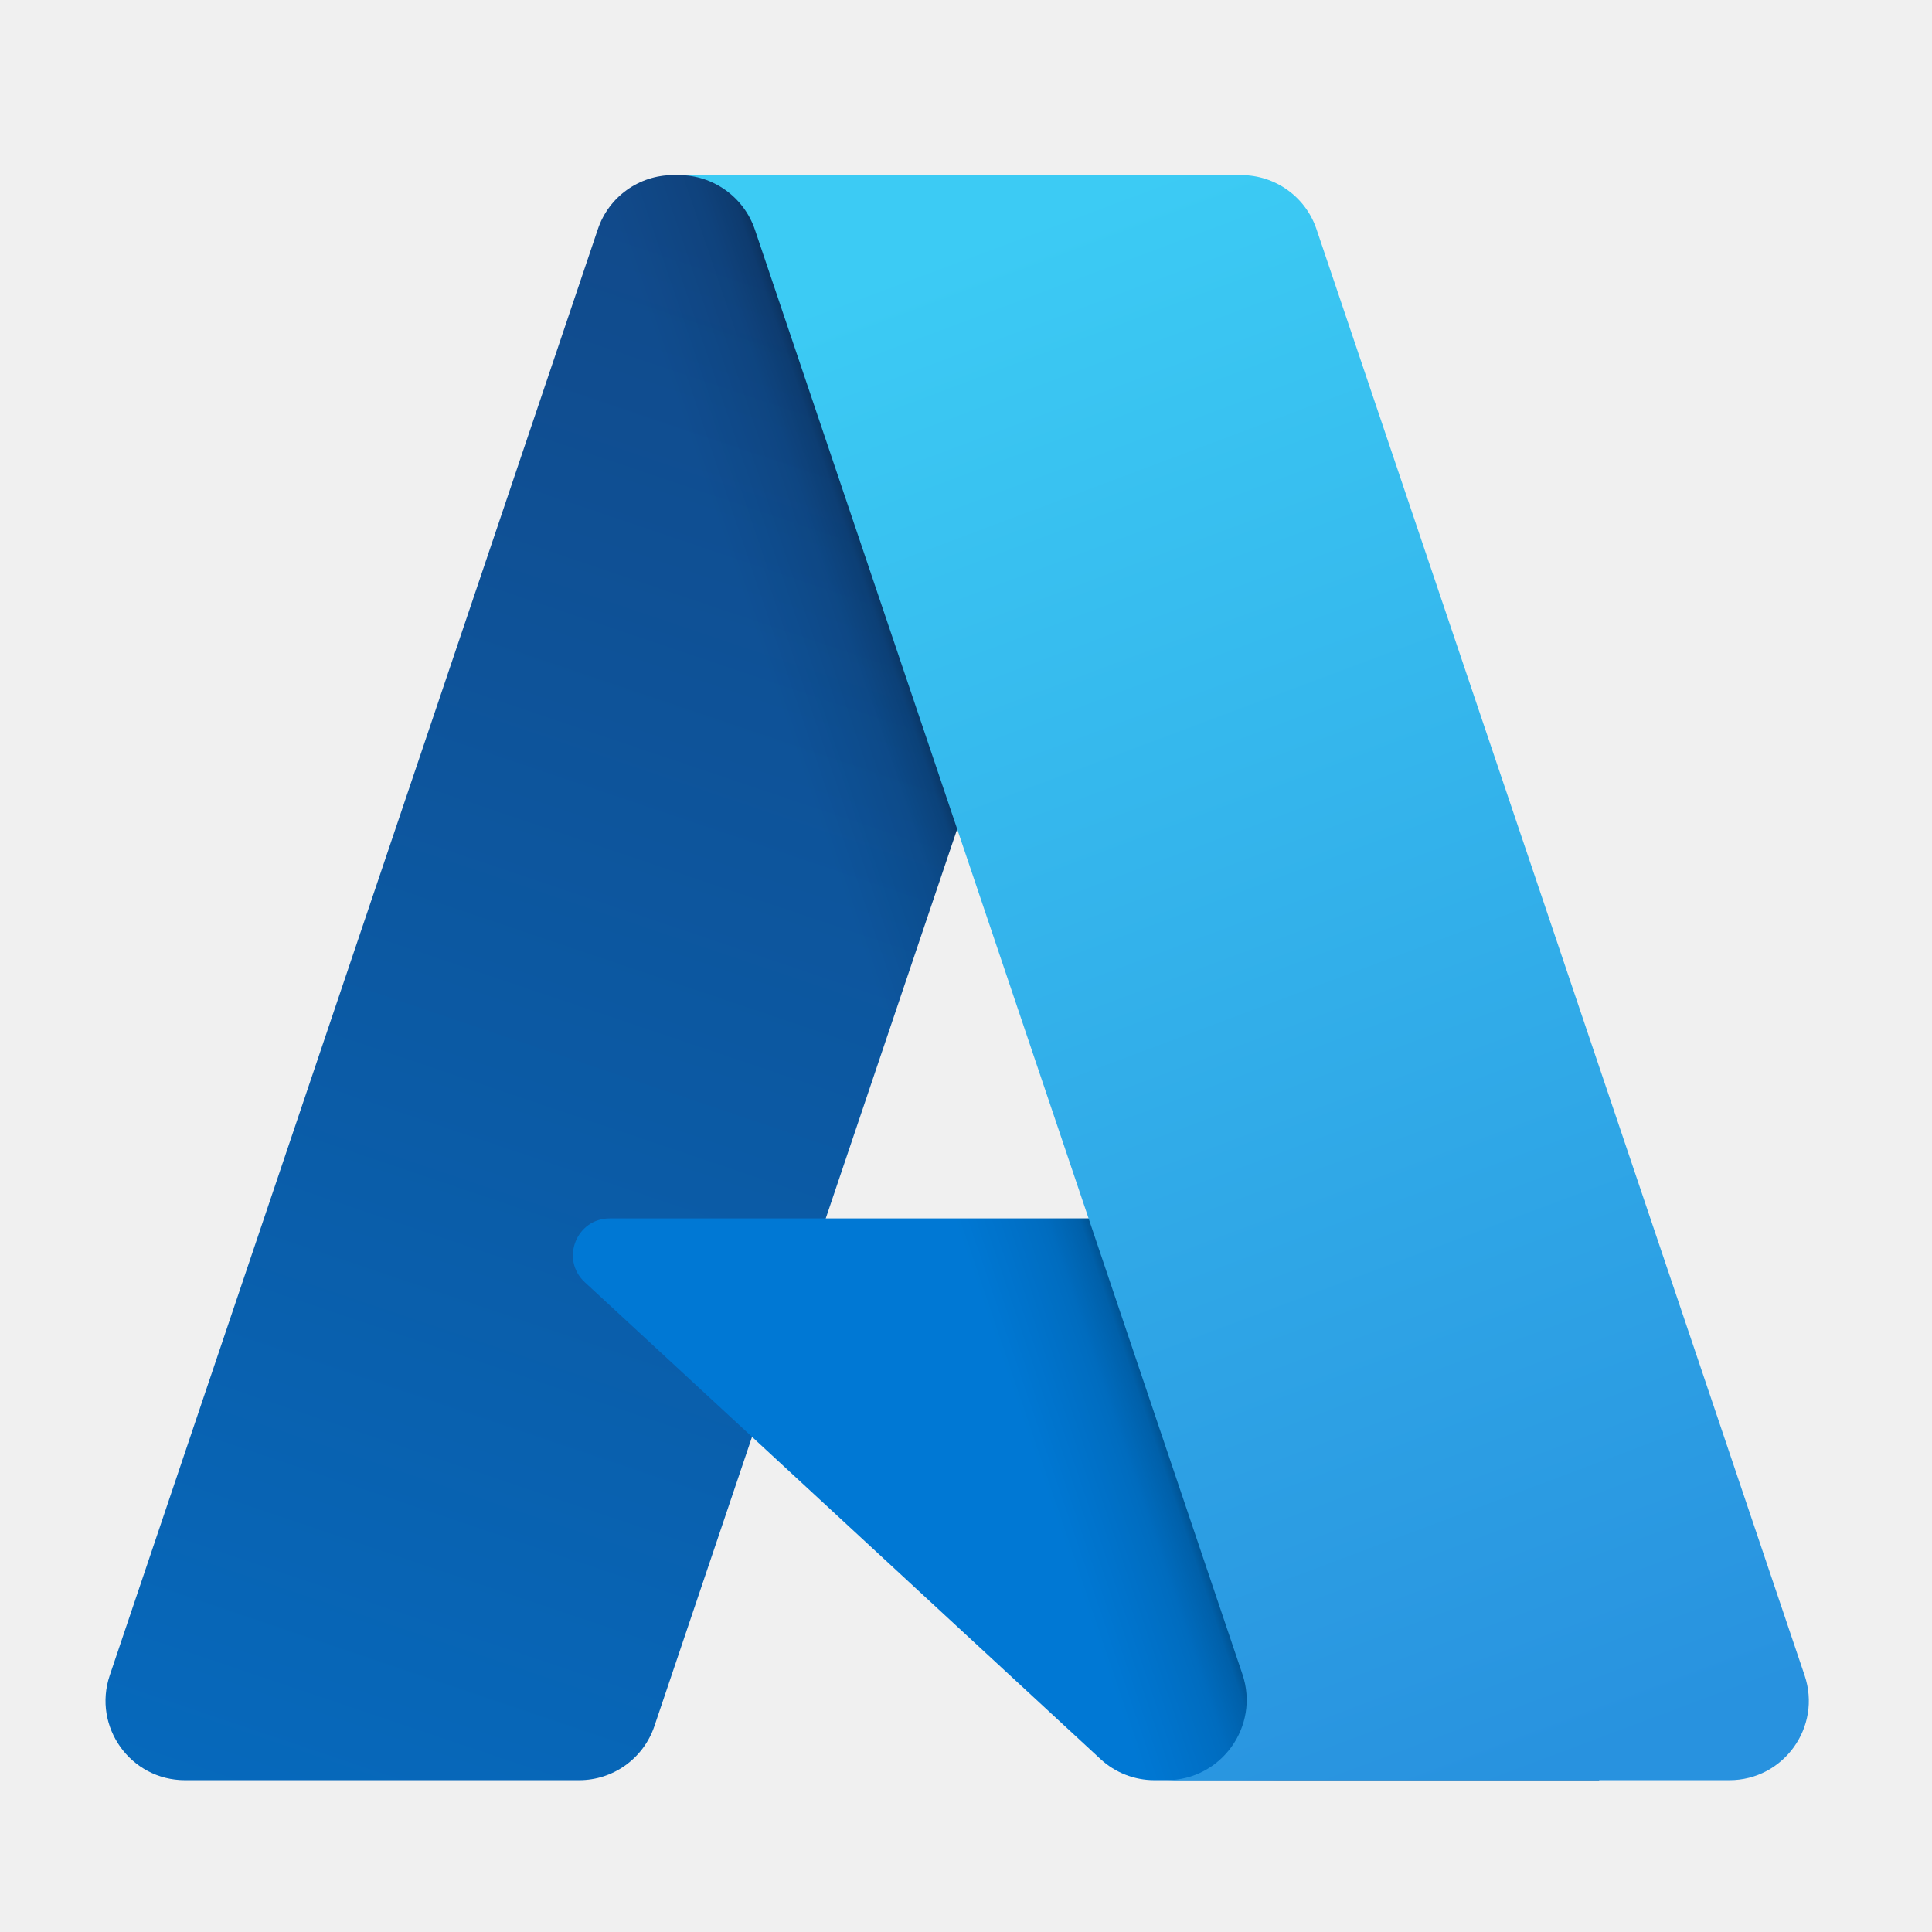
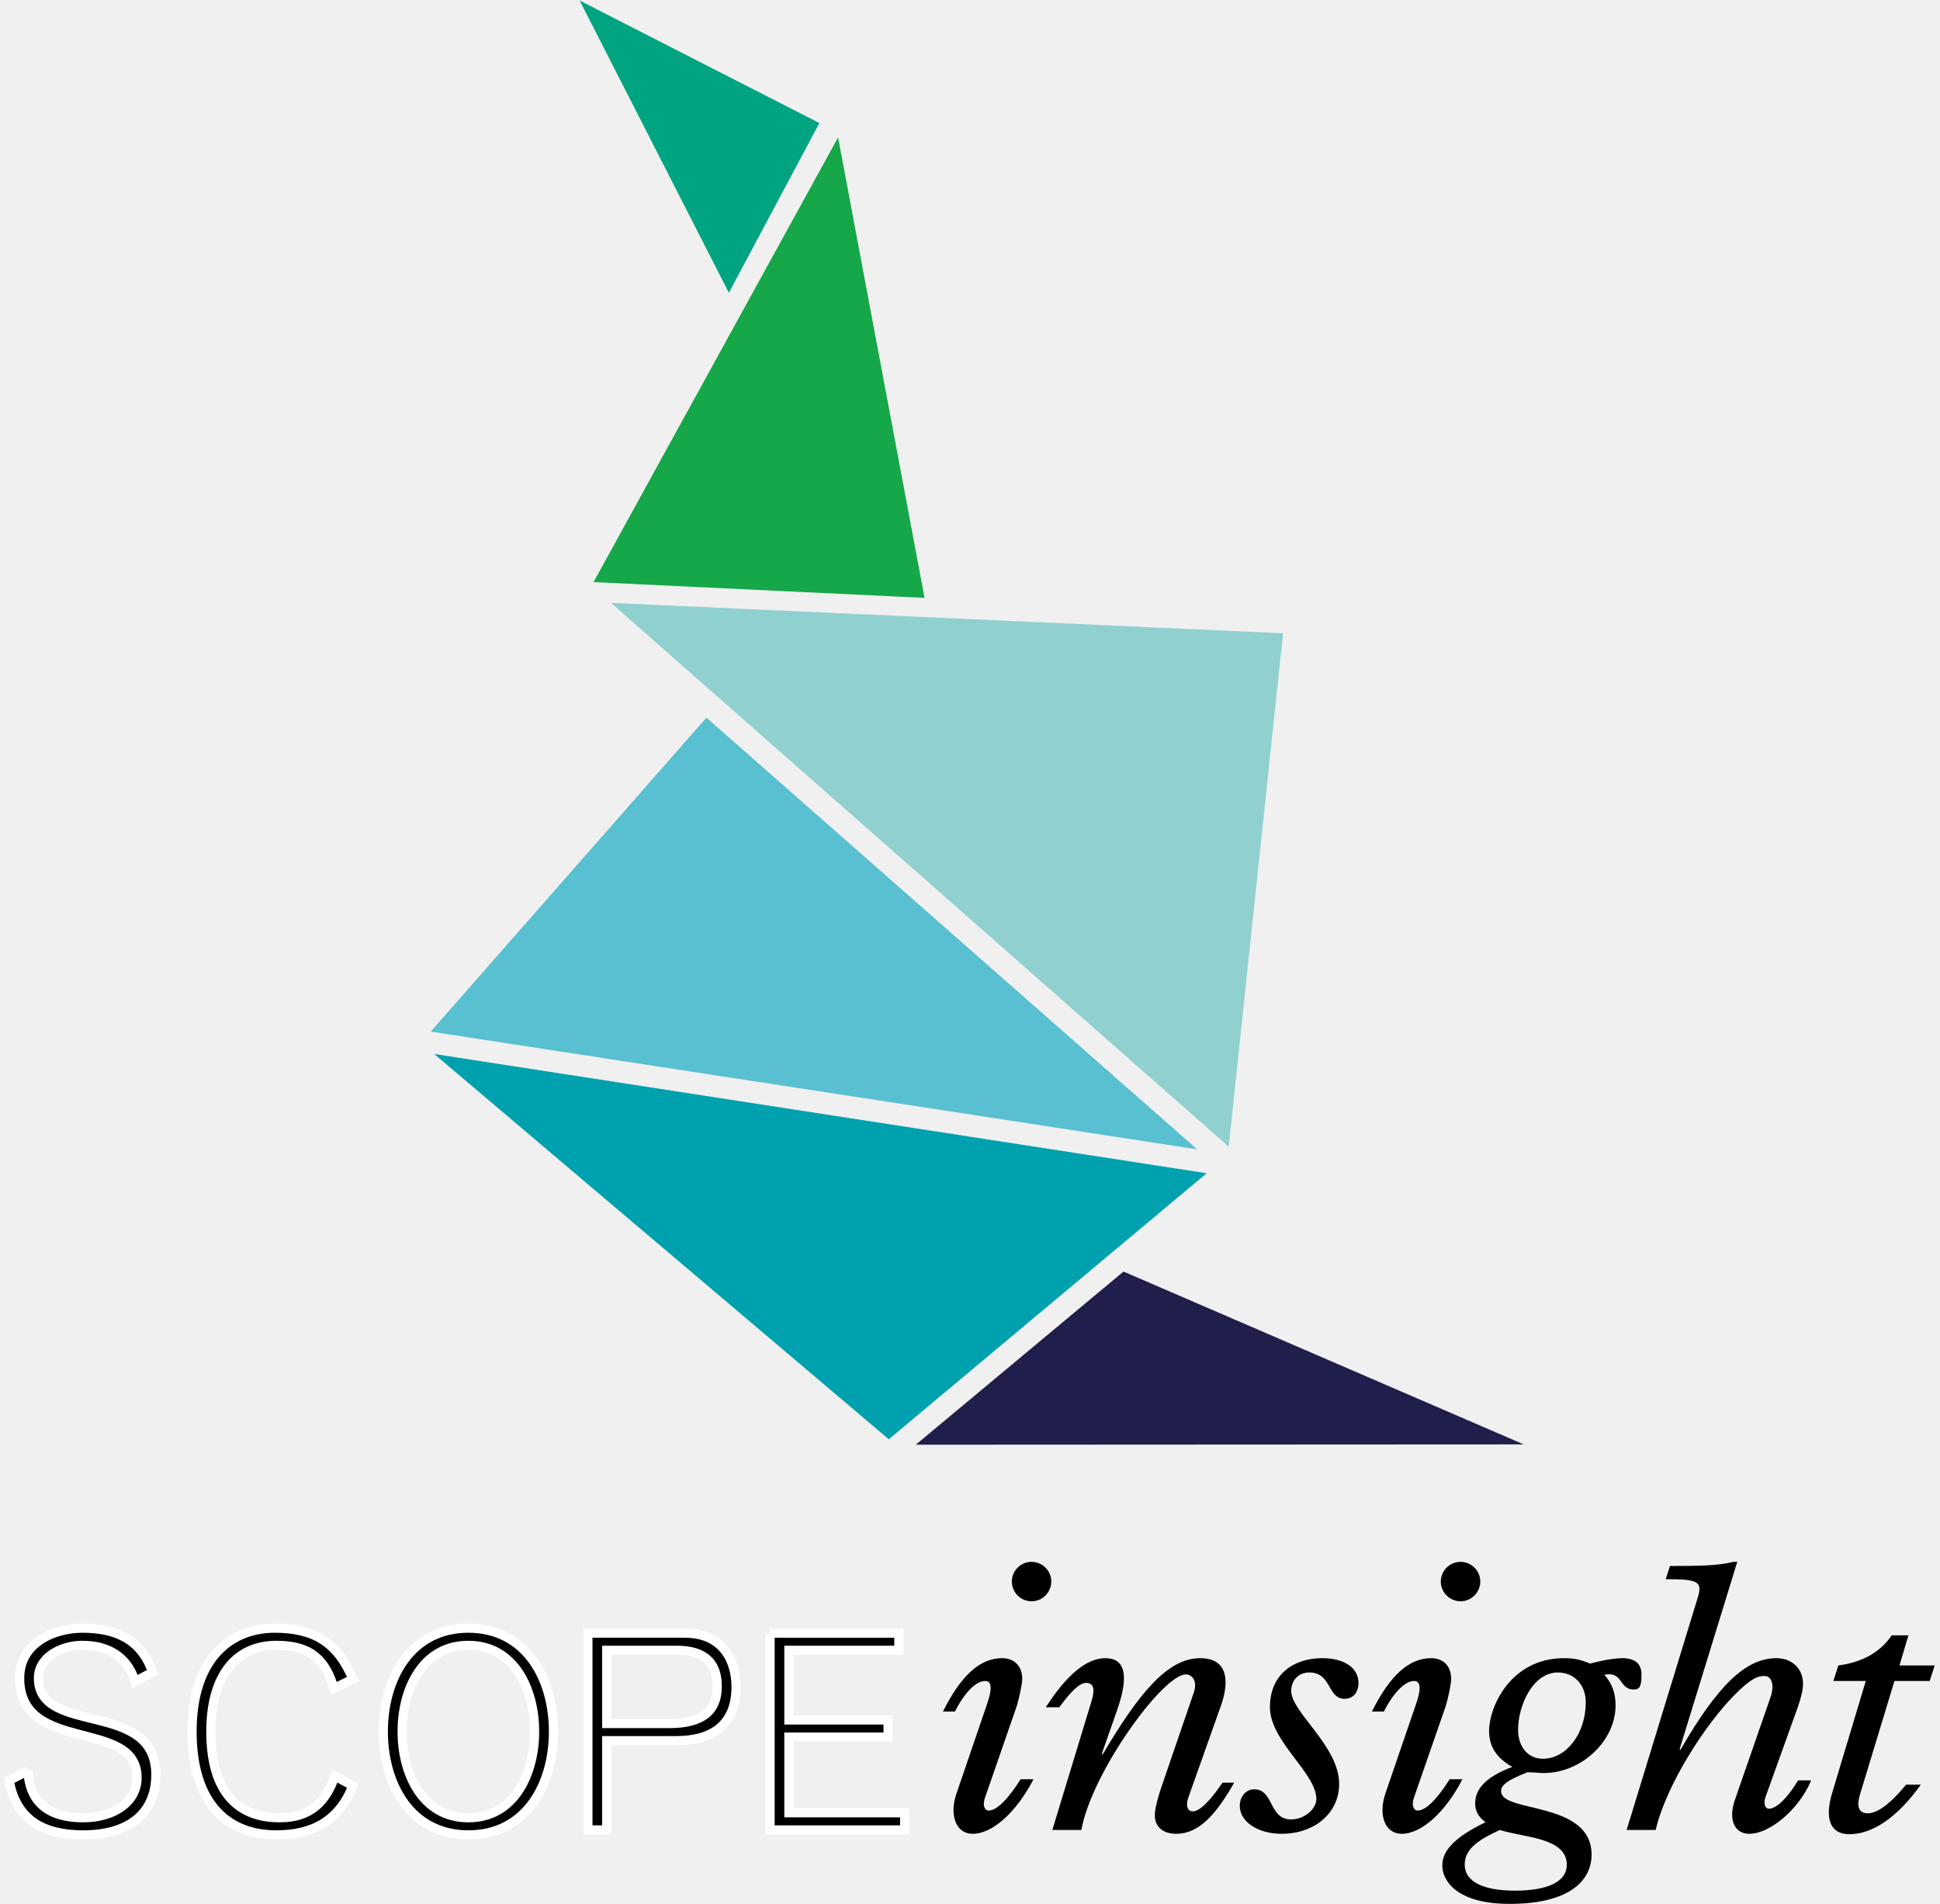
- <svg xmlns="http://www.w3.org/2000/svg" width="100%" height="100%" viewBox="0 0 65 65" fill="none">
-   <path d="M20.115 7.708C20.481 6.622 21.499 5.892 22.645 5.892H39.628L22.016 58.075C21.649 59.161 20.632 59.892 19.486 59.892H6.222C4.395 59.892 3.108 58.098 3.692 56.368L20.115 7.708Z" fill="url(#paint0_linear_2532_530598)" />
-   <path d="M47.224 40.992H20.514C19.388 40.992 18.847 42.374 19.674 43.138L37.025 59.182C37.519 59.639 38.166 59.892 38.838 59.892H53.803L47.224 40.992Z" fill="#0078D4" />
-   <path d="M22.645 5.892C21.499 5.892 20.481 6.622 20.115 7.708L3.692 56.368C3.108 58.098 4.395 59.892 6.222 59.892H19.486C20.631 59.892 21.649 59.161 22.016 58.075L25.283 48.394L36.834 59.174C37.328 59.635 37.979 59.892 38.655 59.892H53.803L47.224 40.992H27.781L39.628 5.892H22.645Z" fill="url(#paint1_linear_2532_530598)" />
-   <path d="M44.291 7.708C43.925 6.622 42.907 5.892 41.761 5.892H22.753H22.84C23.998 5.892 25.027 6.631 25.398 7.728L41.8 56.328C42.391 58.078 41.089 59.892 39.242 59.892H38.953H58.184C60.01 59.892 61.298 58.098 60.714 56.368L44.291 7.708Z" fill="url(#paint2_linear_2532_530598)" />
-   <defs>
-     <linearGradient id="paint0_linear_2532_530598" x1="22.551" y1="7.761" x2="4.939" y2="59.79" gradientUnits="userSpaceOnUse">
-       <stop stop-color="#114A8B" />
-       <stop offset="1" stop-color="#0669BC" />
-     </linearGradient>
-     <linearGradient id="paint1_linear_2532_530598" x1="36.622" y1="40.997" x2="32.551" y2="42.374" gradientUnits="userSpaceOnUse">
-       <stop stop-opacity="0.3" />
-       <stop offset="0.071" stop-opacity="0.2" />
-       <stop offset="0.321" stop-opacity="0.1" />
-       <stop offset="0.623" stop-opacity="0.05" />
-       <stop offset="1" stop-opacity="0" />
-     </linearGradient>
-     <linearGradient id="paint2_linear_2532_530598" x1="33.716" y1="7.761" x2="53.049" y2="59.267" gradientUnits="userSpaceOnUse">
-       <stop stop-color="#3CCBF4" />
-       <stop offset="1" stop-color="#2892DF" />
-     </linearGradient>
-   </defs>
+ <svg xmlns="http://www.w3.org/2000/svg" width="212px" height="208px" viewBox="0 0 212 208" version="1.1">
+   <defs />
+   <g id="Page-1" stroke="none" stroke-width="1" fill="none" fill-rule="evenodd">
+     <g id="logo_black" transform="translate(1, 0)">
+       <g id="logo">
+         <path d="M99.073,157.837 L121.776,138.919 L165.513,157.803 L99.073,157.837" id="Fill-1" fill="#201F4B" />
+         <path d="M96.125,157.244 L130.864,128.178 L46.444,115.148 L96.125,157.244" id="Fill-2" fill="#00A1AF" />
+         <path d="M129.823,125.566 L46.069,112.703 L76.196,78.403 L129.823,125.566" id="Fill-3" fill="#58C0D0" />
+         <path d="M63.861,63.595 L100.035,65.32 L90.584,15.013 L63.861,63.595" id="Fill-4" fill="#15A748" />
+         <path d="M78.649,31.988 L88.539,13.444 L62.344,0.056 L78.649,31.988" id="Fill-5" fill="#00A480" />
+         <path d="M65.773,65.867 L133.272,125.279 L139.212,69.186 L65.773,65.867" id="Fill-6" fill="#90D0CF" />
+         <path d="M2.05,193.459 C2.231,197.08 4.528,198.592 8.09,198.592 C11.47,198.592 13.979,196.844 13.979,194.221 C13.979,187.636 1.148,191.74 1.148,183.344 C1.148,179.422 4.985,177.88 8,177.88 C11.653,177.88 14.429,179.088 15.673,182.684 L13.767,183.71 C12.891,180.899 10.686,179.756 8,179.756 C5.792,179.756 3.2,180.986 3.2,183.344 C3.2,189.719 16.031,185.608 16.031,193.883 C16.031,198.118 13.076,200.465 8.09,200.465 C3.773,200.465 0.786,198.866 0,194.518 L2.05,193.459" id="Fill-7" stroke="#FFFFFF" fill="#000000" />
+         <path d="M29.228,179.756 C24.424,179.756 22.04,183.53 22.04,189.174 C22.04,196.028 25.211,198.592 29.558,198.592 C32.939,198.592 34.628,196.844 35.599,194.035 L37.56,195.092 C36.045,198.955 33.147,200.465 29.169,200.465 C24.061,200.465 19.989,197.261 19.989,189.174 C19.989,181.022 24.335,177.88 29.014,177.88 C33.273,177.88 35.869,179.393 37.56,183.438 L35.504,184.465 C34.602,181.476 33.095,179.756 29.228,179.756 L29.228,179.756 Z" id="Fill-8" stroke="#FFFFFF" fill="#000000" />
+         <path d="M50.183,198.592 C55.284,198.592 57.423,193.644 57.423,189.174 C57.423,184.708 55.284,179.756 50.183,179.756 C45.079,179.756 42.941,184.708 42.941,189.174 C42.941,193.644 45.079,198.592 50.183,198.592 M50.183,177.88 C56.554,177.88 59.482,183.463 59.482,189.174 C59.482,194.877 56.554,200.465 50.183,200.465 C43.812,200.465 40.888,194.877 40.888,189.174 C40.888,183.463 43.812,177.88 50.183,177.88" id="Fill-9" stroke="#FFFFFF" fill="#000000" />
+         <path d="M65.301,188.3 L72.126,188.3 C75.632,188.3 77.376,187.004 77.376,184.28 C77.376,183.01 77.167,180.297 72.975,180.297 L65.301,180.297 L65.301,188.3 L65.301,188.3 Z M63.248,178.424 L73.849,178.424 C78.076,178.424 79.435,181.537 79.435,184.28 C79.435,188.481 76.78,190.168 72.911,190.168 L65.301,190.168 L65.301,199.924 L63.248,199.924 L63.248,178.424 L63.248,178.424 Z" id="Fill-10" stroke="#FFFFFF" fill="#000000" />
+         <path d="M83.155,178.424 L97.225,178.424 L97.225,180.297 L85.206,180.297 L85.206,187.909 L96.047,187.909 L96.047,189.78 L85.206,189.78 L85.206,198.047 L97.859,198.047 L97.859,199.924 L83.155,199.924 L83.155,178.424" id="Fill-11" stroke="#FFFFFF" fill="#000000" />
+         <path d="M111.729,170.635 C112.913,170.635 113.881,171.604 113.881,172.784 C113.881,173.969 112.913,174.942 111.729,174.942 C110.536,174.942 109.571,173.969 109.571,172.784 C109.571,171.604 110.536,170.635 111.729,170.635 M106.65,196.369 C106.353,197.17 106.563,197.805 107.035,197.805 C107.92,197.805 109.143,196.586 110.536,194.384 L111.936,194.384 C110.032,198.063 107.416,200.345 105.297,200.345 C103.439,200.345 102.717,198.274 103.523,195.944 L106.904,186.054 C107.369,184.664 107.456,183.649 106.65,183.649 C105.636,183.649 104.368,184.962 103.356,186.987 L102.046,186.987 C104.031,183.01 106.103,181.157 108.515,181.157 C109.861,181.157 110.71,182.037 110.71,183.435 C110.71,183.947 110.365,185.55 110.119,186.36 L106.65,196.369" id="Fill-12" fill="#000000" />
+         <path d="M128.879,196.326 C128.499,197.381 128.833,197.893 129.34,197.893 C130.099,197.893 131.202,196.793 132.595,194.758 L133.868,194.758 C131.796,198.405 129.935,200.345 127.53,200.345 C126.083,200.345 125.197,199.579 125.197,198.317 C125.197,197.729 125.458,196.586 125.875,195.357 L129.467,184.879 C129.848,183.776 129.379,182.934 128.582,182.934 C126.083,182.934 118.307,193.625 117.168,199.926 L113.997,199.926 L118.307,185.764 C118.688,184.451 118.477,183.86 117.668,183.86 C116.871,183.86 115.819,185.086 114.758,186.522 L113.279,186.522 C115.6,182.934 117.759,181.157 119.788,181.157 C121.863,181.157 122.45,182.887 121.097,186.773 L119.407,191.594 L119.49,191.685 C123.466,184.962 126.594,181.157 130.149,181.157 C133.272,181.157 133.399,183.819 132.298,186.697 L128.879,196.326" id="Fill-13" fill="#000000" />
+         <path d="M145.341,194.899 C145.341,198.063 142.677,200.345 139.046,200.345 C136.47,200.345 134.481,199.035 134.481,197.293 C134.481,196.285 135.155,195.484 136.046,195.484 C138.239,195.484 137.608,198.774 140.101,198.774 C141.497,198.774 142.847,197.678 142.847,196.543 C142.847,193.709 137.776,190.241 137.776,186.522 C137.776,182.934 140.354,181.157 143.483,181.157 C145.892,181.157 147.452,182.208 147.452,183.86 C147.452,184.918 146.864,185.594 145.931,185.594 C144.034,185.594 144.538,182.72 142.085,182.72 C140.907,182.72 140.101,183.562 140.101,184.744 C140.101,187.074 145.341,190.748 145.341,194.899" id="Fill-14" fill="#000000" />
+         <path d="M158.608,170.635 C159.786,170.635 160.763,171.604 160.763,172.784 C160.763,173.969 159.786,174.942 158.608,174.942 C157.417,174.942 156.448,173.969 156.448,172.784 C156.448,171.604 157.417,170.635 158.608,170.635 M153.524,196.369 C153.231,197.17 153.448,197.805 153.913,197.805 C154.798,197.805 156.028,196.586 157.417,194.384 L158.812,194.384 C156.913,198.063 154.294,200.345 152.179,200.345 C150.317,200.345 149.603,198.274 150.394,195.944 L153.782,186.054 C154.251,184.664 154.333,183.649 153.524,183.649 C152.517,183.649 151.247,184.962 150.231,186.987 L148.921,186.987 C150.909,183.01 152.981,181.157 155.394,181.157 C156.747,181.157 157.581,182.037 157.581,183.435 C157.581,183.947 157.247,185.55 156.997,186.36 L153.524,196.369" id="Fill-15" fill="#000000" />
+         <path d="M164.896,188.975 C164.896,190.875 165.999,192.146 167.603,192.146 C170.175,192.146 172.29,189.396 172.29,185.978 C172.29,184.067 171.022,182.72 169.249,182.72 C166.503,182.72 164.896,186.315 164.896,188.975 M159.062,203.731 C159.062,205.547 161.05,206.557 164.554,206.557 C168.187,206.557 170.218,205.547 170.218,203.731 C170.218,200.723 165.483,200.77 162.911,199.926 C160.116,201.191 159.062,202.206 159.062,203.731 M169.921,181.157 C171.022,181.157 171.78,181.327 172.757,181.748 C173.603,181.537 174.321,181.368 174.915,181.284 C175.503,181.196 175.976,181.157 176.269,181.157 C177.659,181.157 178.378,181.748 178.378,182.934 C178.378,184.194 178.21,184.581 177.536,184.581 C175.884,184.581 176.392,182.553 174.321,182.971 C175.167,183.907 175.548,185.002 175.548,186.315 C175.548,190.198 171.821,193.709 167.685,193.709 C167.261,193.709 166.757,193.625 165.911,193.625 C163.626,194.511 163.034,195.063 163.034,195.694 C163.034,198.107 172.925,196.713 172.925,202.627 C172.925,205.246 170.813,208 163.962,208 C158.177,208 156.612,205.457 156.612,203.814 C156.612,202.162 157.966,200.723 161.339,199.077 C160.577,198.528 160.204,197.849 160.204,197.047 C160.204,195.528 161.22,194.181 164.265,193.035 C162.526,192.063 161.724,190.796 161.724,189.102 C161.724,186.522 164.05,181.157 169.921,181.157" id="Fill-16" fill="#000000" />
+         <path d="M191.933,196.326 C191.677,197.047 191.888,197.604 192.313,197.604 C193.151,197.604 194.38,196.369 195.487,194.511 L196.921,194.511 C195.614,197.639 192.44,200.345 190.153,200.345 C188.554,200.345 187.829,198.822 188.591,196.63 L192.479,185.423 C192.899,184.241 192.694,183.101 191.806,183.101 C191.003,183.101 190.237,183.479 188.591,185.129 C185.419,188.3 181.073,194.979 179.931,199.926 L176.755,199.926 L184.534,174.517 C185.085,172.743 184.491,172.529 181.026,172.529 L181.489,171.088 C184.704,171.088 186.78,171.049 188.419,170.635 L188.845,170.635 L182.55,191.086 L182.636,191.177 C186.729,184.067 189.817,181.157 193.118,181.157 C194.81,181.157 196.032,182.295 196.032,183.947 C196.032,184.581 195.821,185.467 195.487,186.436 L191.933,196.326" id="Fill-17" fill="#000000" />
+         <path d="M202.261,196.035 C201.923,197.131 201.97,198.107 203.11,198.107 C204.165,198.107 205.599,197.047 207.292,194.979 L208.903,194.979 C206.36,198.528 203.657,200.389 201.085,200.389 C199.089,200.389 198.331,198.822 199.218,195.868 L202.892,183.649 L199.347,183.649 L199.892,181.954 C202.478,181.618 204.464,180.522 205.729,178.66 L207.55,178.66 L206.571,181.954 L210.421,181.954 L209.872,183.649 L206.022,183.649 L202.261,196.035" id="Fill-18" fill="#000000" />
+       </g>
+     </g>
+   </g>
</svg>
